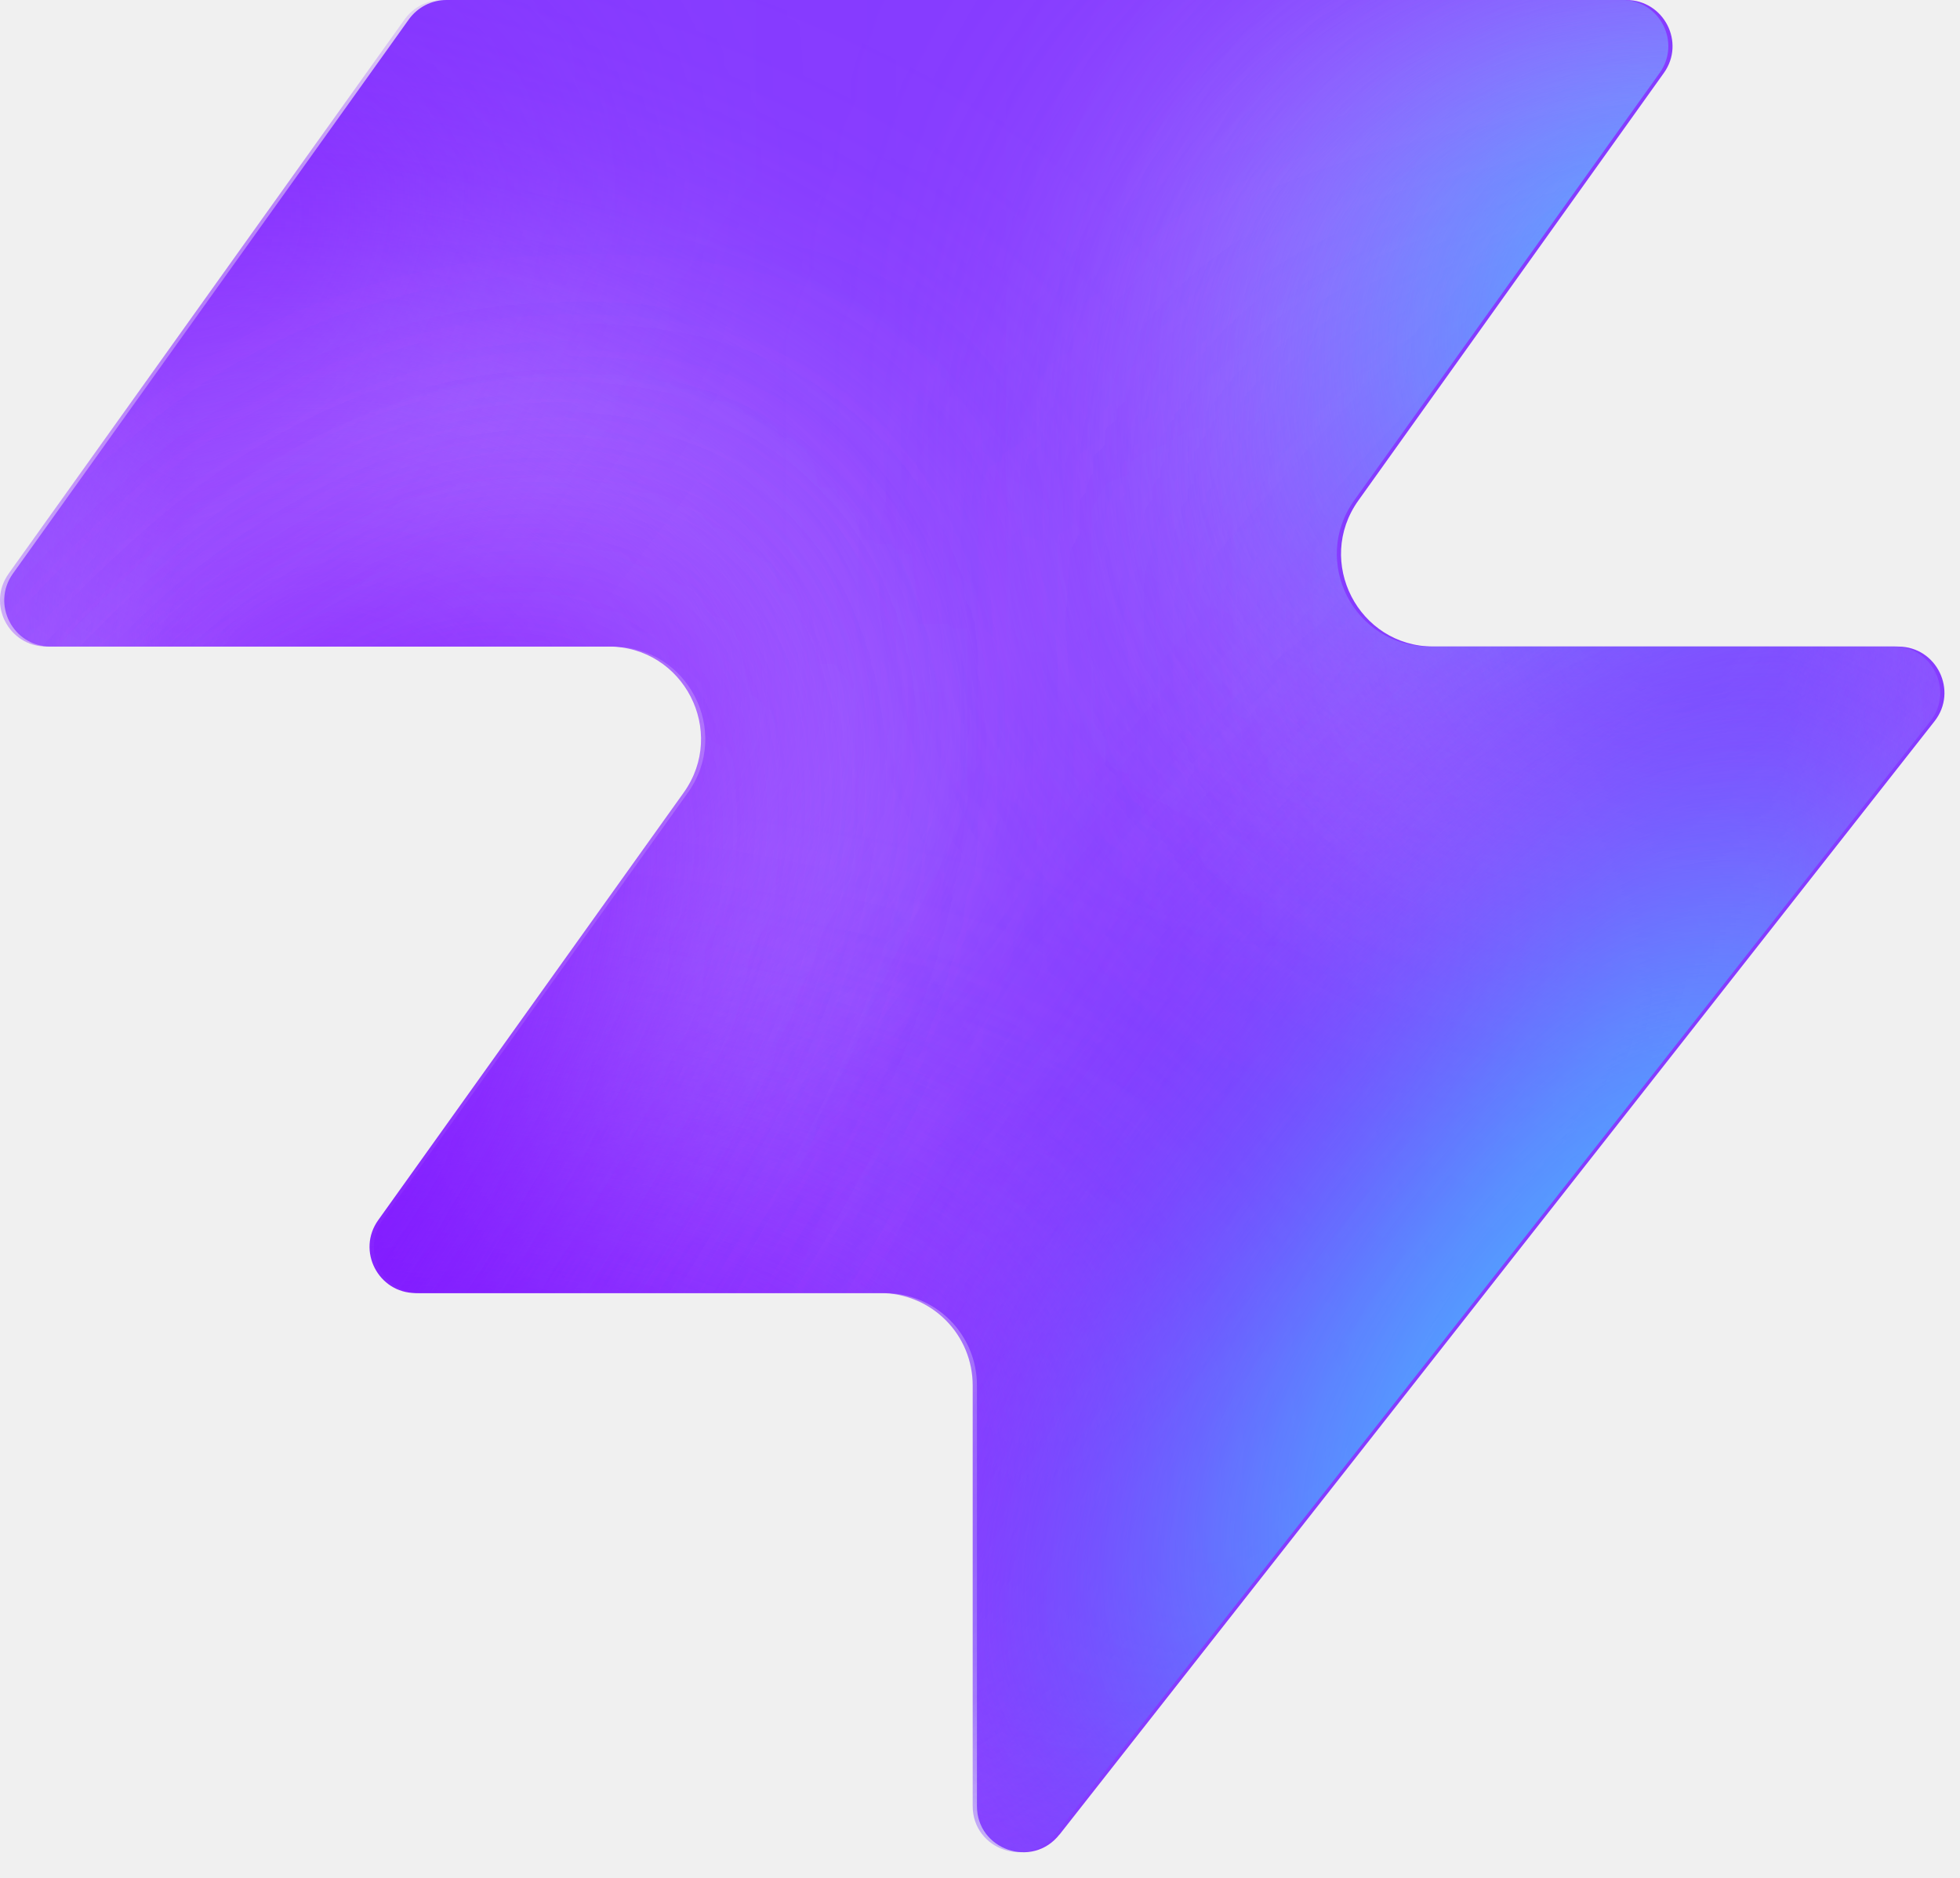
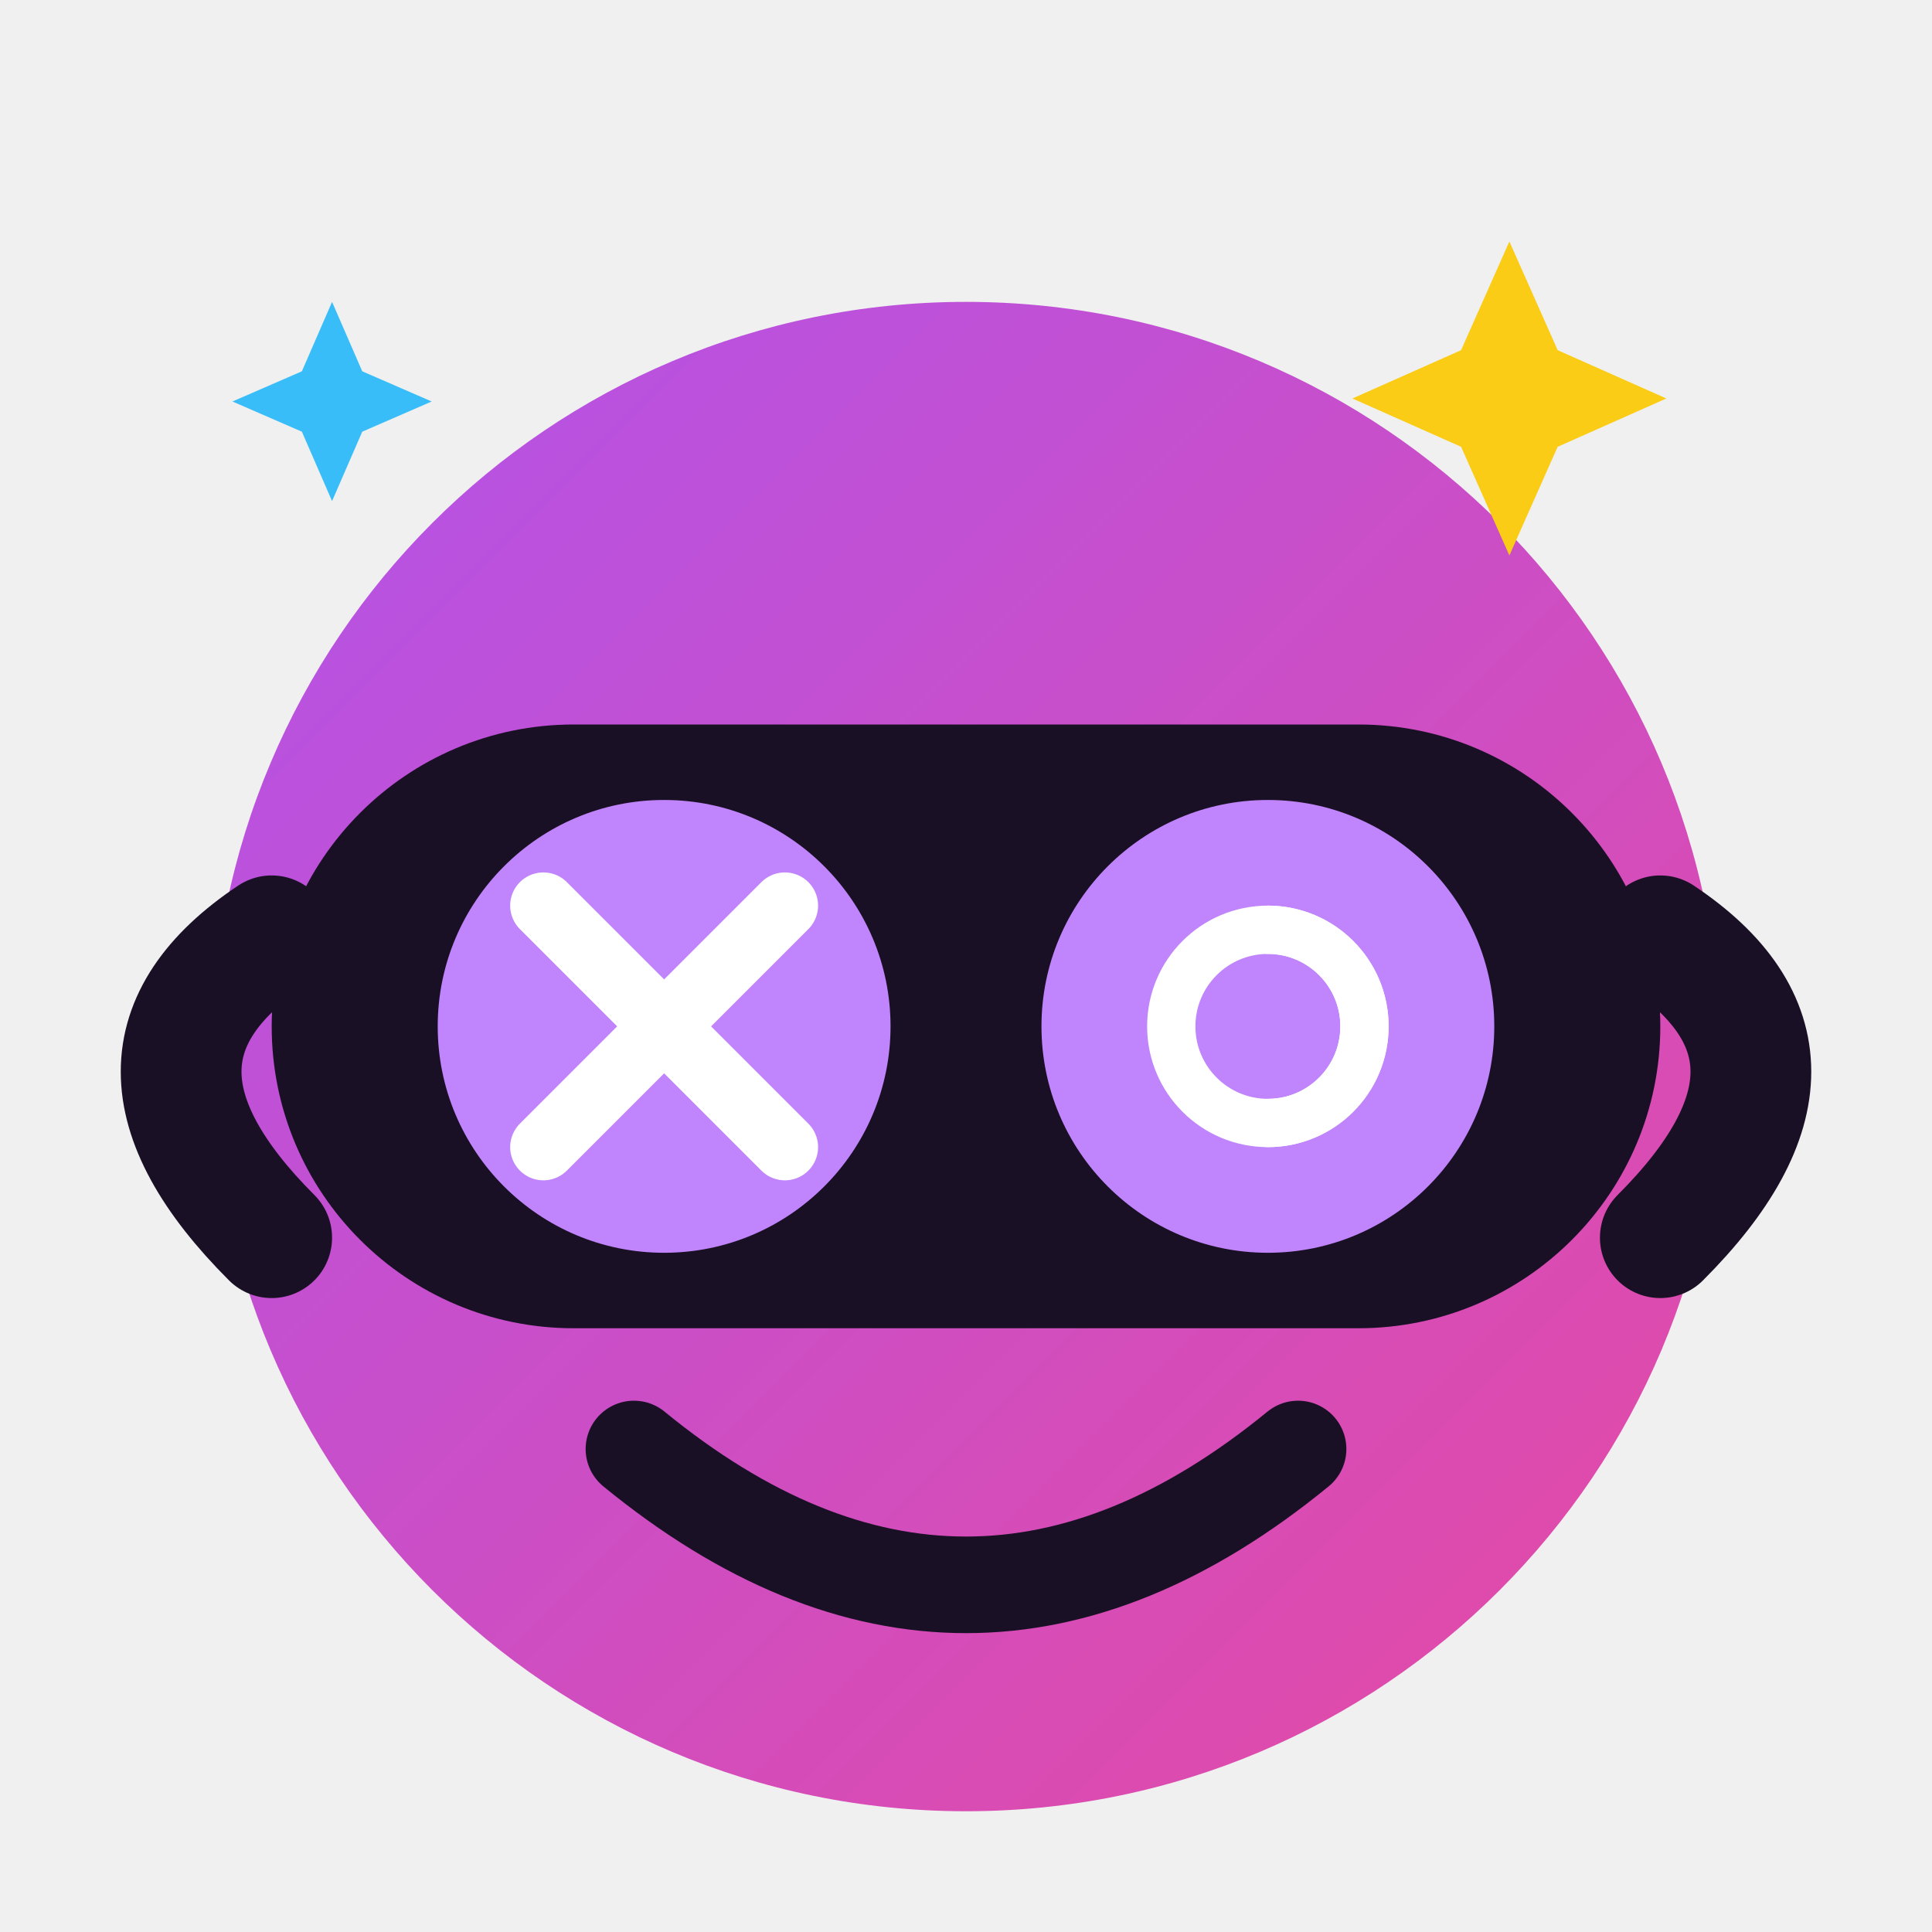
- <svg xmlns="http://www.w3.org/2000/svg" width="48" height="46" fill="none" viewBox="0 0 48 46">
-   <path fill="#863bff" d="M25.946 44.938c-.664.845-2.021.375-2.021-.698V33.937a2.26 2.26 0 0 0-2.262-2.262H10.287c-.92 0-1.456-1.04-.92-1.788l7.48-10.471c1.07-1.497 0-3.578-1.842-3.578H1.237c-.92 0-1.456-1.04-.92-1.788L10.013.474c.214-.297.556-.474.92-.474h28.894c.92 0 1.456 1.04.92 1.788l-7.48 10.471c-1.07 1.498 0 3.579 1.842 3.579h11.377c.943 0 1.473 1.088.89 1.83L25.947 44.94z" style="fill:#863bff;fill:color(display-p3 .525 .23 1);fill-opacity:1" />
-   <mask id="a" width="48" height="46" x="0" y="0" maskUnits="userSpaceOnUse" style="mask-type:alpha">
-     <path fill="#000" d="M25.842 44.938c-.664.844-2.021.375-2.021-.698V33.937a2.26 2.26 0 0 0-2.262-2.262H10.183c-.92 0-1.456-1.04-.92-1.788l7.48-10.471c1.07-1.498 0-3.579-1.842-3.579H1.133c-.92 0-1.456-1.04-.92-1.787L9.91.473c.214-.297.556-.474.92-.474h28.894c.92 0 1.456 1.04.92 1.788l-7.48 10.471c-1.07 1.498 0 3.578 1.842 3.578h11.377c.943 0 1.473 1.088.89 1.832L25.843 44.94z" style="fill:#000;fill-opacity:1" />
-   </mask>
-   <g mask="url(#a)">
-     <g filter="url(#b)">
-       <ellipse cx="5.508" cy="14.704" fill="#ede6ff" rx="5.508" ry="14.704" style="fill:#ede6ff;fill:color(display-p3 .927 .903 1);fill-opacity:1" transform="matrix(.00324 1 1 -.00324 -4.47 31.516)" />
-     </g>
-     <g filter="url(#c)">
-       <ellipse cx="10.399" cy="29.851" fill="#ede6ff" rx="10.399" ry="29.851" style="fill:#ede6ff;fill:color(display-p3 .927 .903 1);fill-opacity:1" transform="matrix(.00324 1 1 -.00324 -39.328 7.883)" />
-     </g>
-     <g filter="url(#d)">
-       <ellipse cx="5.508" cy="30.487" fill="#7e14ff" rx="5.508" ry="30.487" style="fill:#7e14ff;fill:color(display-p3 .492 .077 1);fill-opacity:1" transform="rotate(89.814 -25.913 -14.639)scale(1 -1)" />
-     </g>
-     <g filter="url(#e)">
-       <ellipse cx="5.508" cy="30.599" fill="#7e14ff" rx="5.508" ry="30.599" style="fill:#7e14ff;fill:color(display-p3 .492 .077 1);fill-opacity:1" transform="rotate(89.814 -32.644 -3.334)scale(1 -1)" />
-     </g>
-     <g filter="url(#f)">
-       <ellipse cx="5.508" cy="30.599" fill="#7e14ff" rx="5.508" ry="30.599" style="fill:#7e14ff;fill:color(display-p3 .492 .077 1);fill-opacity:1" transform="matrix(.00324 1 1 -.00324 -34.34 30.47)" />
-     </g>
-     <g filter="url(#g)">
-       <ellipse cx="14.072" cy="22.078" fill="#ede6ff" rx="14.072" ry="22.078" style="fill:#ede6ff;fill:color(display-p3 .927 .903 1);fill-opacity:1" transform="rotate(93.35 24.506 48.493)scale(-1 1)" />
-     </g>
-     <g filter="url(#h)">
-       <ellipse cx="3.47" cy="21.501" fill="#7e14ff" rx="3.47" ry="21.501" style="fill:#7e14ff;fill:color(display-p3 .492 .077 1);fill-opacity:1" transform="rotate(89.009 28.708 47.59)scale(-1 1)" />
-     </g>
-     <g filter="url(#i)">
-       <ellipse cx="3.47" cy="21.501" fill="#7e14ff" rx="3.47" ry="21.501" style="fill:#7e14ff;fill:color(display-p3 .492 .077 1);fill-opacity:1" transform="rotate(89.009 28.708 47.59)scale(-1 1)" />
-     </g>
-     <g filter="url(#j)">
-       <ellipse cx=".387" cy="8.972" fill="#7e14ff" rx="4.407" ry="29.108" style="fill:#7e14ff;fill:color(display-p3 .492 .077 1);fill-opacity:1" transform="rotate(39.51 .387 8.972)" />
-     </g>
-     <g filter="url(#k)">
-       <ellipse cx="47.523" cy="-6.092" fill="#7e14ff" rx="4.407" ry="29.108" style="fill:#7e14ff;fill:color(display-p3 .492 .077 1);fill-opacity:1" transform="rotate(37.892 47.523 -6.092)" />
-     </g>
-     <g filter="url(#l)">
-       <ellipse cx="41.412" cy="6.333" fill="#47bfff" rx="5.971" ry="9.665" style="fill:#47bfff;fill:color(display-p3 .28 .748 1);fill-opacity:1" transform="rotate(37.892 41.412 6.333)" />
-     </g>
-     <g filter="url(#m)">
-       <ellipse cx="-1.879" cy="38.332" fill="#7e14ff" rx="4.407" ry="29.108" style="fill:#7e14ff;fill:color(display-p3 .492 .077 1);fill-opacity:1" transform="rotate(37.892 -1.88 38.332)" />
-     </g>
-     <g filter="url(#n)">
-       <ellipse cx="-1.879" cy="38.332" fill="#7e14ff" rx="4.407" ry="29.108" style="fill:#7e14ff;fill:color(display-p3 .492 .077 1);fill-opacity:1" transform="rotate(37.892 -1.88 38.332)" />
-     </g>
-     <g filter="url(#o)">
-       <ellipse cx="35.651" cy="29.907" fill="#7e14ff" rx="4.407" ry="29.108" style="fill:#7e14ff;fill:color(display-p3 .492 .077 1);fill-opacity:1" transform="rotate(37.892 35.651 29.907)" />
-     </g>
-     <g filter="url(#p)">
-       <ellipse cx="38.418" cy="32.4" fill="#47bfff" rx="5.971" ry="15.297" style="fill:#47bfff;fill:color(display-p3 .28 .748 1);fill-opacity:1" transform="rotate(37.892 38.418 32.4)" />
-     </g>
-   </g>
+ <svg xmlns="http://www.w3.org/2000/svg" viewBox="0 0 64 64">
  <defs>
-     <filter id="b" width="60.045" height="41.654" x="-19.77" y="16.149" color-interpolation-filters="sRGB" filterUnits="userSpaceOnUse">
-       <feFlood flood-opacity="0" result="BackgroundImageFix" />
-       <feBlend in="SourceGraphic" in2="BackgroundImageFix" result="shape" />
-       <feGaussianBlur result="effect1_foregroundBlur_2002_17158" stdDeviation="7.659" />
-     </filter>
-     <filter id="c" width="90.34" height="51.437" x="-54.613" y="-7.533" color-interpolation-filters="sRGB" filterUnits="userSpaceOnUse">
-       <feFlood flood-opacity="0" result="BackgroundImageFix" />
-       <feBlend in="SourceGraphic" in2="BackgroundImageFix" result="shape" />
-       <feGaussianBlur result="effect1_foregroundBlur_2002_17158" stdDeviation="7.659" />
-     </filter>
-     <filter id="d" width="79.355" height="29.4" x="-49.64" y="2.03" color-interpolation-filters="sRGB" filterUnits="userSpaceOnUse">
-       <feFlood flood-opacity="0" result="BackgroundImageFix" />
-       <feBlend in="SourceGraphic" in2="BackgroundImageFix" result="shape" />
-       <feGaussianBlur result="effect1_foregroundBlur_2002_17158" stdDeviation="4.596" />
-     </filter>
-     <filter id="e" width="79.579" height="29.4" x="-45.045" y="20.029" color-interpolation-filters="sRGB" filterUnits="userSpaceOnUse">
-       <feFlood flood-opacity="0" result="BackgroundImageFix" />
-       <feBlend in="SourceGraphic" in2="BackgroundImageFix" result="shape" />
-       <feGaussianBlur result="effect1_foregroundBlur_2002_17158" stdDeviation="4.596" />
-     </filter>
-     <filter id="f" width="79.579" height="29.4" x="-43.513" y="21.178" color-interpolation-filters="sRGB" filterUnits="userSpaceOnUse">
-       <feFlood flood-opacity="0" result="BackgroundImageFix" />
-       <feBlend in="SourceGraphic" in2="BackgroundImageFix" result="shape" />
-       <feGaussianBlur result="effect1_foregroundBlur_2002_17158" stdDeviation="4.596" />
-     </filter>
-     <filter id="g" width="74.749" height="58.852" x="15.756" y="-17.901" color-interpolation-filters="sRGB" filterUnits="userSpaceOnUse">
-       <feFlood flood-opacity="0" result="BackgroundImageFix" />
-       <feBlend in="SourceGraphic" in2="BackgroundImageFix" result="shape" />
-       <feGaussianBlur result="effect1_foregroundBlur_2002_17158" stdDeviation="7.659" />
-     </filter>
-     <filter id="h" width="61.377" height="25.362" x="23.548" y="2.284" color-interpolation-filters="sRGB" filterUnits="userSpaceOnUse">
-       <feFlood flood-opacity="0" result="BackgroundImageFix" />
-       <feBlend in="SourceGraphic" in2="BackgroundImageFix" result="shape" />
-       <feGaussianBlur result="effect1_foregroundBlur_2002_17158" stdDeviation="4.596" />
-     </filter>
-     <filter id="i" width="61.377" height="25.362" x="23.548" y="2.284" color-interpolation-filters="sRGB" filterUnits="userSpaceOnUse">
-       <feFlood flood-opacity="0" result="BackgroundImageFix" />
-       <feBlend in="SourceGraphic" in2="BackgroundImageFix" result="shape" />
-       <feGaussianBlur result="effect1_foregroundBlur_2002_17158" stdDeviation="4.596" />
-     </filter>
-     <filter id="j" width="56.045" height="63.649" x="-27.636" y="-22.853" color-interpolation-filters="sRGB" filterUnits="userSpaceOnUse">
-       <feFlood flood-opacity="0" result="BackgroundImageFix" />
-       <feBlend in="SourceGraphic" in2="BackgroundImageFix" result="shape" />
-       <feGaussianBlur result="effect1_foregroundBlur_2002_17158" stdDeviation="4.596" />
-     </filter>
-     <filter id="k" width="54.814" height="64.646" x="20.116" y="-38.415" color-interpolation-filters="sRGB" filterUnits="userSpaceOnUse">
-       <feFlood flood-opacity="0" result="BackgroundImageFix" />
-       <feBlend in="SourceGraphic" in2="BackgroundImageFix" result="shape" />
-       <feGaussianBlur result="effect1_foregroundBlur_2002_17158" stdDeviation="4.596" />
-     </filter>
-     <filter id="l" width="33.541" height="35.313" x="24.641" y="-11.323" color-interpolation-filters="sRGB" filterUnits="userSpaceOnUse">
-       <feFlood flood-opacity="0" result="BackgroundImageFix" />
-       <feBlend in="SourceGraphic" in2="BackgroundImageFix" result="shape" />
-       <feGaussianBlur result="effect1_foregroundBlur_2002_17158" stdDeviation="4.596" />
-     </filter>
-     <filter id="m" width="54.814" height="64.646" x="-29.286" y="6.009" color-interpolation-filters="sRGB" filterUnits="userSpaceOnUse">
-       <feFlood flood-opacity="0" result="BackgroundImageFix" />
-       <feBlend in="SourceGraphic" in2="BackgroundImageFix" result="shape" />
-       <feGaussianBlur result="effect1_foregroundBlur_2002_17158" stdDeviation="4.596" />
-     </filter>
-     <filter id="n" width="54.814" height="64.646" x="-29.286" y="6.009" color-interpolation-filters="sRGB" filterUnits="userSpaceOnUse">
-       <feFlood flood-opacity="0" result="BackgroundImageFix" />
-       <feBlend in="SourceGraphic" in2="BackgroundImageFix" result="shape" />
-       <feGaussianBlur result="effect1_foregroundBlur_2002_17158" stdDeviation="4.596" />
-     </filter>
-     <filter id="o" width="54.814" height="64.646" x="8.244" y="-2.416" color-interpolation-filters="sRGB" filterUnits="userSpaceOnUse">
-       <feFlood flood-opacity="0" result="BackgroundImageFix" />
-       <feBlend in="SourceGraphic" in2="BackgroundImageFix" result="shape" />
-       <feGaussianBlur result="effect1_foregroundBlur_2002_17158" stdDeviation="4.596" />
-     </filter>
-     <filter id="p" width="39.409" height="43.623" x="18.713" y="10.588" color-interpolation-filters="sRGB" filterUnits="userSpaceOnUse">
-       <feFlood flood-opacity="0" result="BackgroundImageFix" />
-       <feBlend in="SourceGraphic" in2="BackgroundImageFix" result="shape" />
-       <feGaussianBlur result="effect1_foregroundBlur_2002_17158" stdDeviation="4.596" />
-     </filter>
+     <linearGradient id="g" x1="0" y1="0" x2="64" y2="64" gradientUnits="userSpaceOnUse">
+       <stop offset="0%" stop-color="#a855f7" />
+       <stop offset="100%" stop-color="#ec4899" />
+     </linearGradient>
  </defs>
+   <circle cx="32" cy="35" r="25" fill="url(#g)" />
+   <path d="M9 31 Q3 35 9 41 M55 31 Q61 35 55 41" stroke="#1a1025" stroke-width="4" fill="none" stroke-linecap="round" />
+   <rect x="9" y="24" width="46" height="20" rx="10" fill="#1a1025" />
+   <circle cx="22" cy="34" r="7.5" fill="#c084fc" />
+   <circle cx="42" cy="34" r="7.5" fill="#c084fc" />
+   <path d="M18 30 L26 38 M26 30 L18 38" stroke="#fff" stroke-width="2.2" stroke-linecap="round" />
+   <circle cx="42" cy="34" r="3.2" fill="none" stroke="#fff" stroke-width="1.6" />
+   <path d="M42 30.8 a3.2 3.2 0 0 1 0 6.4" stroke="#fff" stroke-width="1.6" fill="none" stroke-linecap="round" />
+   <path d="M21 48 Q32 57 43 48" stroke="#1a1025" stroke-width="3.2" fill="none" stroke-linecap="round" />
+   <path d="M50 8 l1.6 3.6 3.6 1.6 -3.6 1.6 -1.6 3.6 -1.6 -3.6 -3.6 -1.6 3.6 -1.6z" fill="#facc15" />
+   <path d="M11 10 l1 2.3 2.3 1 -2.3 1 -1 2.3 -1 -2.3 -2.3 -1 2.3 -1z" fill="#38bdf8" />
</svg>
